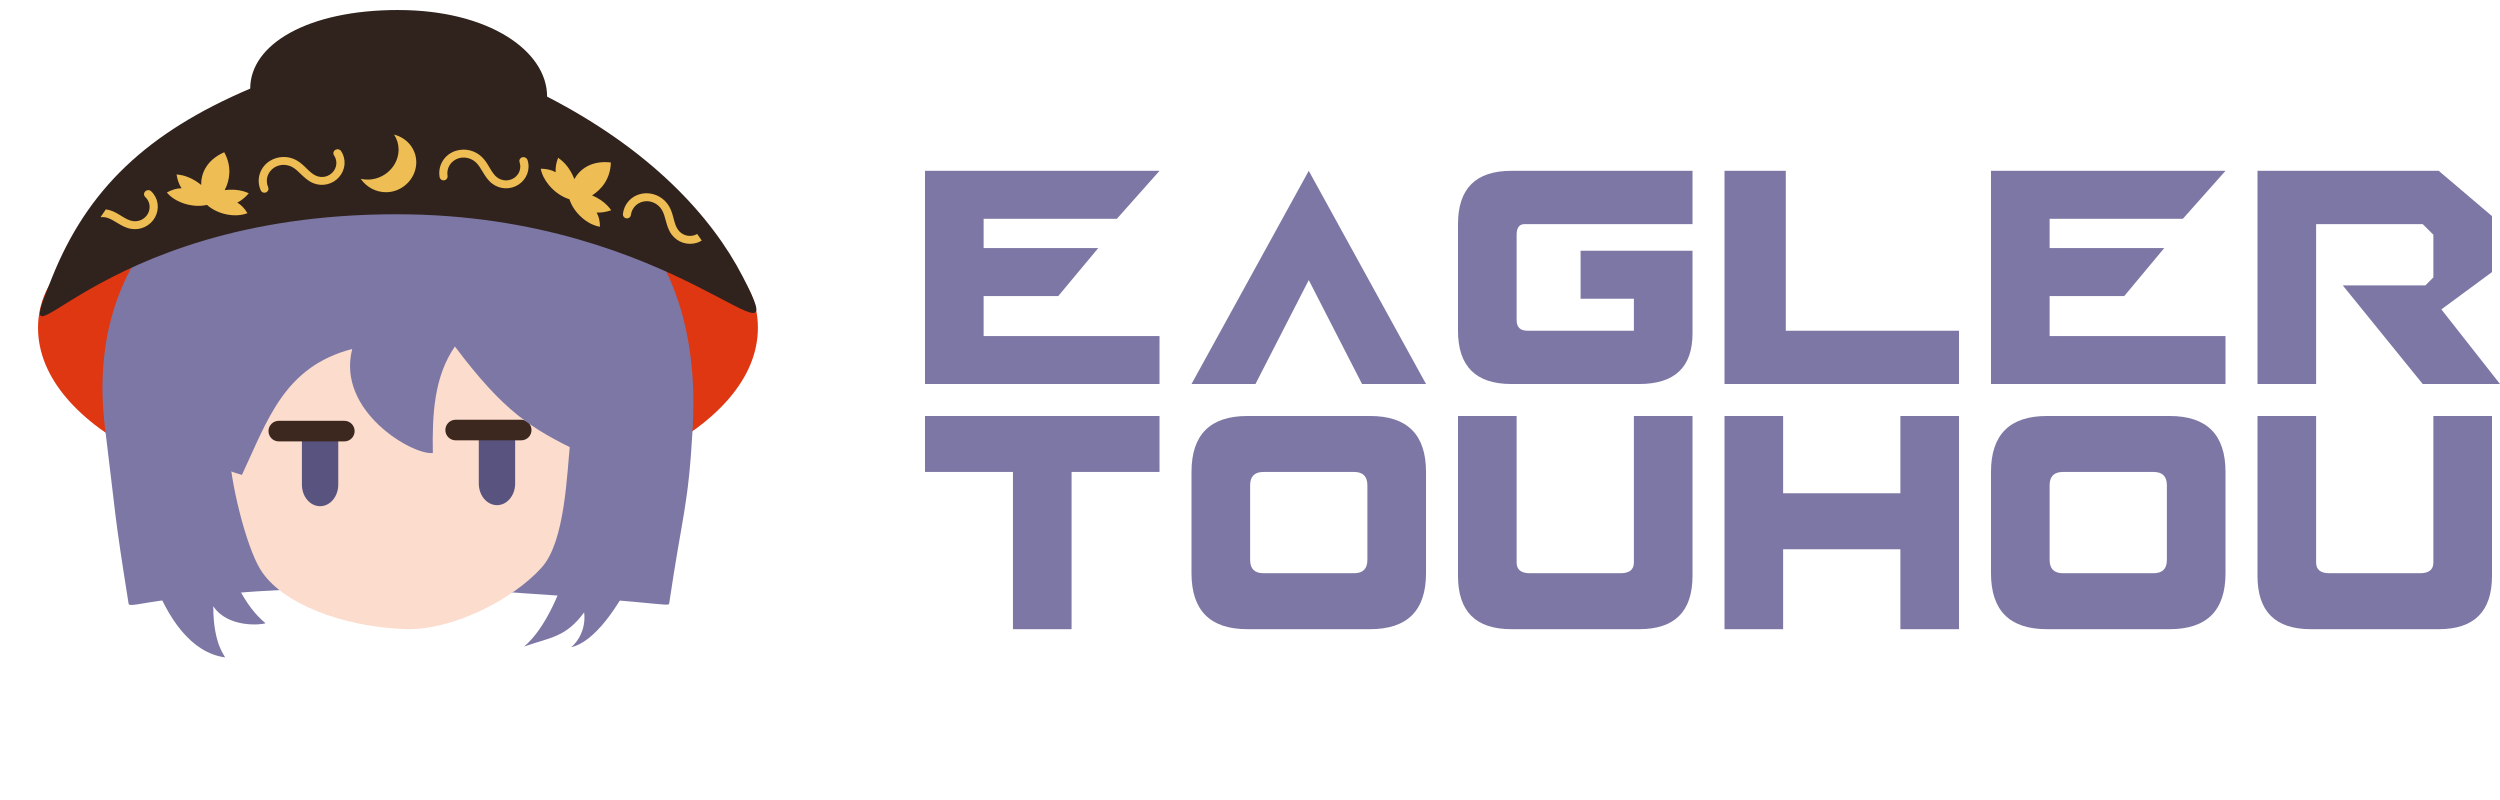
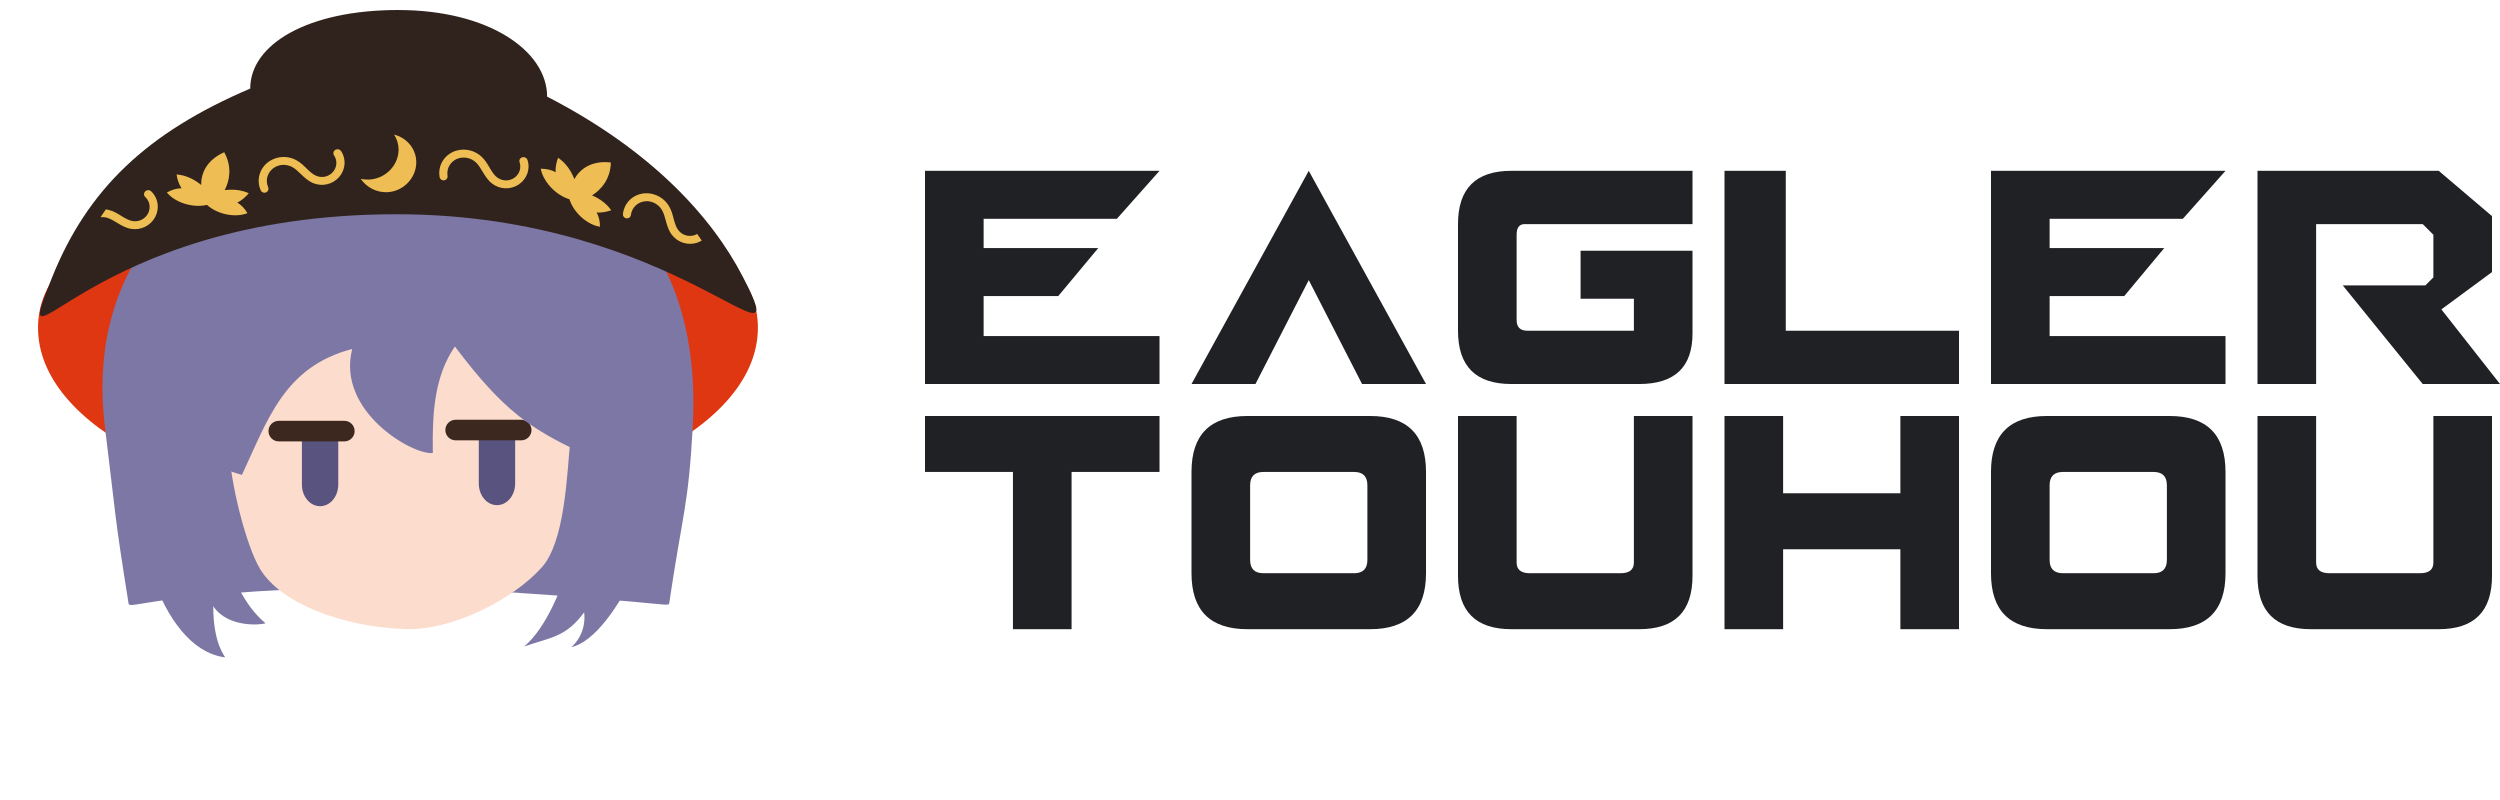
<svg xmlns="http://www.w3.org/2000/svg" xmlns:ns1="http://www.openswatchbook.org/uri/2009/osb" xmlns:xlink="http://www.w3.org/1999/xlink" viewBox="0 0 1000 320" width="1000" height="320" role="img" aria-label="EAGLER TOUHOU">
-   <style>.wordmark{fill:rgb(124 119 164)}@media(prefers-color-scheme:dark){.wordmark{fill:rgb(124 119 164)}}</style>
+   <style>.wordmark{fill:#202124}@media(prefers-color-scheme:dark){.wordmark{fill:#f0f0f2}}</style>
  <defs id="defs851">
    <linearGradient id="linearGradient6530">
      <stop style="stop-color:#71178b;stop-opacity:1" offset="0" id="stop6526" />
      <stop style="stop-color:#955a34;stop-opacity:1" offset="1" id="stop6528" />
    </linearGradient>
    <linearGradient ns1:paint="solid" id="linearGradient7231">
      <stop id="stop7229" offset="0" style="stop-color:#b3b3b3;stop-opacity:1;" />
    </linearGradient>
    <linearGradient gradientUnits="userSpaceOnUse" y2="251.62" x2="235.608" y1="228.803" x1="235.74" id="linearGradient6362" xlink:href="#linearGradient6530" />
    <linearGradient gradientUnits="userSpaceOnUse" y2="255.083" x2="235.264" y1="227.589" x1="235.264" id="linearGradient6364" xlink:href="#linearGradient6530" />
    <linearGradient gradientUnits="userSpaceOnUse" y2="252.929" x2="234.942" y1="231.561" x1="234.942" id="linearGradient6366" xlink:href="#linearGradient6530" />
  </defs>
  <g transform="translate(160 251.6751) scale(2.215048) translate(-80.36838 10.47918)">
    <g transform="translate(0,-155) scale(3.778598,3.778598) translate(-89.65291,-298.6333)">
      <path style="opacity:1;fill:#de3712;fill-opacity:1;stroke:none;stroke-width:0.507;stroke-linecap:round;stroke-linejoin:round;stroke-miterlimit:4;stroke-dasharray:none;stroke-opacity:1" d="m 128.027,322.474 c 1e-5,4.75 -7.702,8.601 -17.202,8.601 -9.5,0 -17.202,-3.851 -17.202,-8.601 5e-6,-4.75 7.702,-7.013 17.202,-7.013 9.5,0 17.202,2.263 17.202,7.013 z" id="path6255" />
      <path id="path6221" style="fill:#7c77a4;fill-opacity:1;stroke-width:1;paint-order:normal" d="m 97.949,335.645 c -0.712,-4.461 -0.585,-4.018 -1.126,-8.404 -0.565,-4.585 0.882,-8.329 3.973,-10.938 5.03,-4.25 13.057,-4.72 18.744,-1.095 4.308,2.745 5.642,7.229 5.372,12.034 -0.214,3.819 -0.479,4.038 -1.124,8.404 -0.031,0.212 -0.32,-0.133 -12.542,-0.835 -12.102,0.192 -13.24,1.2 -13.298,0.835 z" />
      <path data-face="" id="path6223" style="fill:#fbdccd;fill-opacity:1;stroke-width:1;paint-order:normal" d="m 119.068,327.789 c -0.171,1.723 -0.259,4.895 -1.369,6.137 -1.402,1.57 -4.338,3.03 -6.519,2.951 -3.063,-0.111 -5.966,-1.25 -6.942,-2.869 -0.674,-1.119 -1.436,-4.133 -1.498,-5.885 -0.066,-1.867 0.414,-3.805 0.885,-5.053 0.912,-2.416 4.234,-4.931 7.892,-4.873 3.657,0.056 5.732,1.932 6.632,3.946 0.959,1.664 1.038,4.003 0.924,5.642 z" />
      <g transform="translate(90.62293,340.8935)" id="g6235">
        <path id="path6227" d="m 15.611,-13.227 0,2.301 c 0,0.573 0.388,1.035 0.869,1.035 0.482,0 0.869,-0.461 0.869,-1.035 l 0,-2.301 z" style="fill:#59547f;fill-opacity:1;stroke-width:1;paint-order:normal" />
        <rect ry="0.491" y="-13.971" x="14.014" height="0.983" width="4.117" id="rect6229" style="opacity:1;fill:#3c281f;fill-opacity:1;fill-rule:nonzero;stroke:none;stroke-width:1.588;stroke-linecap:round;stroke-linejoin:bevel;stroke-miterlimit:4;stroke-dasharray:none;stroke-opacity:1;paint-order:normal" />
        <path style="fill:#59547f;fill-opacity:1;stroke-width:1;paint-order:normal" d="m 24.065,-13.277 0,2.301 c 0,0.573 0.388,1.035 0.869,1.035 0.482,0 0.869,-0.461 0.869,-1.035 l 0,-2.301 z" id="path6231" />
        <rect style="opacity:1;fill:#3c281f;fill-opacity:1;fill-rule:nonzero;stroke:none;stroke-width:1.588;stroke-linecap:round;stroke-linejoin:bevel;stroke-miterlimit:4;stroke-dasharray:none;stroke-opacity:1;paint-order:normal" id="rect6233" width="4.117" height="0.983" x="22.467" y="-14.022" ry="0.491" />
      </g>
      <path id="path6239" d="m 110.926,314.865 c -6.862,0.004 -12.505,5.411 -12.8,12.267 6e-5,4.9e-4 -6.1e-5,9.2e-4 0,0.002 -0.281,4.616 1.252,10.669 4.432,11.093 0.031,-0.041 -0.561,-0.582 -0.56,-2.444 0.705,1.062 2.34,0.889 2.496,0.811 -2.008,-1.647 -2.687,-5.827 -2.689,-8.909 -2.4e-4,-5.037 4.083,-9.12 9.12,-9.12 5.037,2e-5 9.12,4.083 9.12,9.12 -0.004,2.679 -1.143,8.293 -3.189,10.023 1.263,-0.442 1.988,-0.434 2.868,-1.633 0.122,1.092 -0.618,1.666 -0.618,1.666 2.145,-0.471 4.794,-6.486 4.639,-10.056 6e-5,-7.08 -5.739,-12.82 -12.82,-12.82 z" style="fill:#7c77a4;fill-opacity:1;stroke:none;stroke-width:1.323;stroke-linecap:round;stroke-linejoin:miter;stroke-miterlimit:4;stroke-dasharray:none;stroke-opacity:1;paint-order:stroke fill markers" />
      <path d="m 103.368,329.508 c -6.739,-1.956 -3.874,-8.608 0.845,-12.949 3.646,-3.694 9.466,-4.106 13.587,-0.952 4.647,3.556 6.821,8.192 1.732,12.816 -2.354,-1.136 -3.632,-1.926 -5.986,-5.053 -0.997,1.443 -1.086,3.242 -1.055,5.089 -0.927,0.127 -4.621,-1.982 -3.852,-4.971 -3.262,0.849 -4.043,3.406 -5.272,6.019 z" style="fill:#7c77a4;fill-opacity:1;stroke-width:1;paint-order:normal" id="path6241" />
      <path style="opacity:1;fill:#30231d;fill-opacity:1;stroke:none;stroke-width:0.564;stroke-linecap:round;stroke-linejoin:round;stroke-miterlimit:4;stroke-dasharray:none;stroke-opacity:1" d="m 110.833,307.289 c -4.331,0 -7.069,1.643 -7.069,3.755 -4.932,2.105 -7.779,4.802 -9.479,9.049 -2.187,5.462 1.585,-3.043 16.474,-3.043 13.566,0 19.242,8.204 16.541,2.977 -1.497,-2.897 -4.419,-6.061 -9.347,-8.598 0,-2.186 -2.789,-4.139 -7.12,-4.139 z" id="ellipse6257" />
      <path style="opacity:1;fill:#eebd53;fill-opacity:1;fill-rule:nonzero;stroke:none;stroke-width:0.943;stroke-linecap:round;stroke-linejoin:round;stroke-miterlimit:4;stroke-dasharray:none;stroke-opacity:1;paint-order:normal" d="m 110.64,313.243 c 0.14,0.214 0.213,0.46 0.215,0.711 0.001,0.324 -0.115,0.639 -0.323,0.892 -0.268,0.328 -0.665,0.526 -1.087,0.547 -0.134,0.006 -0.268,-0.006 -0.399,-0.035 0.28,0.409 0.747,0.649 1.235,0.639 0.09,-0.003 0.179,-0.012 0.267,-0.031 0.641,-0.137 1.137,-0.703 1.152,-1.372 0.013,-0.623 -0.407,-1.182 -1.06,-1.351 z m -2.721,0.703 c -0.151,0.013 -0.231,0.175 -0.148,0.293 0.08,0.117 0.119,0.264 0.109,0.405 -0.01,0.14 -0.071,0.281 -0.164,0.388 -0.094,0.107 -0.226,0.187 -0.366,0.219 -0.14,0.033 -0.294,0.02 -0.426,-0.035 -0.152,-0.062 -0.293,-0.186 -0.439,-0.328 -0.147,-0.143 -0.307,-0.31 -0.528,-0.428 -0.188,-0.1 -0.404,-0.153 -0.623,-0.147 -0.22,0.006 -0.438,0.069 -0.624,0.184 -0.238,0.147 -0.412,0.371 -0.492,0.629 -0.08,0.257 -0.061,0.535 0.048,0.778 0.04,0.098 0.155,0.144 0.254,0.101 0.099,-0.043 0.144,-0.157 0.099,-0.253 -0.07,-0.161 -0.081,-0.352 -0.027,-0.521 0.054,-0.169 0.174,-0.322 0.329,-0.418 0.123,-0.076 0.271,-0.119 0.418,-0.123 0.147,-0.003 0.297,0.032 0.426,0.1 0.154,0.081 0.293,0.218 0.446,0.365 0.154,0.148 0.33,0.312 0.565,0.409 0.21,0.086 0.442,0.104 0.662,0.053 0.22,-0.051 0.422,-0.171 0.571,-0.341 0.15,-0.17 0.243,-0.383 0.262,-0.607 0.019,-0.224 -0.038,-0.449 -0.164,-0.637 -0.039,-0.06 -0.111,-0.094 -0.186,-0.087 z m 6.009,0.017 c -0.11,0.003 -0.22,0.02 -0.326,0.052 -0.268,0.081 -0.495,0.255 -0.637,0.483 -0.143,0.229 -0.195,0.502 -0.151,0.766 0.013,0.107 0.113,0.181 0.22,0.165 0.107,-0.016 0.18,-0.117 0.159,-0.223 -0.027,-0.174 0.011,-0.361 0.106,-0.511 0.095,-0.15 0.251,-0.268 0.426,-0.32 0.139,-0.042 0.293,-0.045 0.437,-0.011 0.143,0.035 0.28,0.108 0.387,0.207 0.127,0.119 0.227,0.287 0.337,0.47 0.11,0.184 0.236,0.388 0.438,0.543 0.18,0.138 0.399,0.217 0.625,0.226 0.226,0.009 0.451,-0.054 0.641,-0.178 0.189,-0.124 0.336,-0.306 0.414,-0.516 0.078,-0.211 0.084,-0.443 0.012,-0.659 -0.022,-0.068 -0.083,-0.12 -0.157,-0.133 l 5.3e-4,0 c -0.15,-0.027 -0.27,0.107 -0.222,0.243 0.046,0.135 0.045,0.287 -0.003,0.42 -0.047,0.133 -0.143,0.253 -0.262,0.331 -0.119,0.079 -0.268,0.12 -0.411,0.114 -0.143,-0.006 -0.289,-0.058 -0.402,-0.146 -0.13,-0.1 -0.234,-0.257 -0.338,-0.433 -0.104,-0.176 -0.215,-0.38 -0.399,-0.552 -0.156,-0.146 -0.351,-0.253 -0.566,-0.305 -0.107,-0.026 -0.218,-0.037 -0.328,-0.035 z m -11.405,0.123 c -0.847,0.374 -1.113,1.017 -1.103,1.564 -0.268,-0.223 -0.596,-0.39 -0.893,-0.458 -0.088,-0.02 -0.183,-0.035 -0.284,-0.045 0.04,0.262 0.12,0.482 0.239,0.66 -0.227,0.003 -0.462,0.071 -0.702,0.203 0.406,0.497 1.264,0.749 1.918,0.593 0.493,0.451 1.349,0.628 1.933,0.395 -0.134,-0.225 -0.294,-0.394 -0.484,-0.504 0.192,-0.096 0.375,-0.245 0.549,-0.447 -0.089,-0.04 -0.176,-0.072 -0.261,-0.097 -0.255,-0.074 -0.576,-0.095 -0.892,-0.053 0.245,-0.463 0.358,-1.124 -0.021,-1.81 z m 15.955,0.265 c -0.095,0.247 -0.133,0.478 -0.117,0.691 -0.056,-0.031 -0.115,-0.057 -0.177,-0.08 -0.159,-0.057 -0.339,-0.086 -0.535,-0.088 0.048,0.268 0.189,0.538 0.381,0.772 0.26,0.318 0.619,0.577 0.99,0.688 0.2,0.635 0.844,1.218 1.459,1.313 -2.6e-4,-0.262 -0.052,-0.489 -0.16,-0.68 0.213,0.015 0.446,-0.022 0.698,-0.107 -0.056,-0.079 -0.114,-0.151 -0.175,-0.215 l -5.3e-4,0 c -0.181,-0.193 -0.447,-0.374 -0.74,-0.497 0.444,-0.275 0.878,-0.788 0.898,-1.572 -0.927,-0.107 -1.482,0.317 -1.746,0.795 -0.122,-0.327 -0.325,-0.634 -0.55,-0.841 -0.067,-0.061 -0.142,-0.122 -0.226,-0.18 z m -19.598,1.548 c -0.018,0 -0.036,0.005 -0.054,0.01 -0.144,0.048 -0.184,0.224 -0.076,0.32 0.105,0.096 0.177,0.231 0.199,0.37 0.022,0.139 -0.004,0.291 -0.071,0.417 -0.067,0.126 -0.179,0.234 -0.309,0.298 -0.13,0.064 -0.284,0.086 -0.425,0.062 -0.163,-0.027 -0.329,-0.116 -0.503,-0.223 -0.175,-0.107 -0.368,-0.236 -0.61,-0.303 -0.054,-0.015 -0.11,-0.026 -0.166,-0.034 -0.086,0.123 -0.17,0.247 -0.253,0.372 0.102,-0.008 0.205,0 0.302,0.027 0.168,0.046 0.334,0.15 0.516,0.26 0.184,0.111 0.392,0.233 0.645,0.274 0.225,0.037 0.458,0.003 0.663,-0.098 0.205,-0.101 0.375,-0.264 0.483,-0.464 0.107,-0.2 0.149,-0.431 0.115,-0.653 -0.034,-0.223 -0.142,-0.429 -0.309,-0.584 -0.039,-0.037 -0.092,-0.055 -0.146,-0.052 z m 23.801,0.148 c -0.28,0.005 -0.546,0.108 -0.746,0.288 -0.2,0.18 -0.326,0.429 -0.357,0.694 -0.016,0.105 0.06,0.203 0.166,0.217 0.106,0.014 0.204,-0.061 0.214,-0.167 0.022,-0.175 0.111,-0.344 0.243,-0.462 0.133,-0.118 0.315,-0.188 0.498,-0.191 0.145,-0.003 0.295,0.037 0.423,0.109 0.128,0.072 0.239,0.18 0.315,0.305 0.09,0.149 0.14,0.338 0.196,0.544 0.056,0.207 0.122,0.438 0.276,0.642 0.136,0.182 0.327,0.317 0.543,0.386 0.216,0.069 0.451,0.07 0.667,0 0.079,-0.025 0.154,-0.063 0.224,-0.105 -0.071,-0.105 -0.145,-0.21 -0.219,-0.316 -0.042,0.025 -0.085,0.047 -0.131,0.061 -0.136,0.044 -0.29,0.044 -0.427,0 -0.137,-0.044 -0.264,-0.134 -0.349,-0.249 -0.098,-0.132 -0.156,-0.311 -0.209,-0.509 -0.053,-0.198 -0.104,-0.424 -0.234,-0.639 -0.11,-0.183 -0.269,-0.339 -0.461,-0.447 -0.192,-0.108 -0.412,-0.166 -0.632,-0.162 z" id="path6299" />
    </g>
  </g>
  <svg class="wordmark" x="370" y="68.325" width="630" height="183.35" viewBox="0 0 591 172">
    <g transform="translate(0 0)">
      <path fill-rule="evenodd" transform="translate(0 0)" d="M0 0H88L72 18H22V29H65L50 47H22V62H88V80H0Z" />
      <path fill-rule="evenodd" transform="translate(100 0)" d="M0 80L44 0L88 80H64L44 41L24 80Z" />
      <path fill-rule="evenodd" transform="translate(200 0)" d="M20 0H88V20H25Q22 20 22 24V56Q22 60 26 60H66V48H46V30H88V61Q88 80 68 80H20Q0 80 0 60V20Q0 0 20 0Z" />
      <path fill-rule="evenodd" transform="translate(300 0)" d="M0 0H23V60H88V80H0Z" />
      <path fill-rule="evenodd" transform="translate(400 0)" d="M0 0H88L72 18H22V29H65L50 47H22V62H88V80H0Z" />
      <path fill-rule="evenodd" transform="translate(500 0)" d="M0 0H68L88 17V38L69 52L91 80H62L32 43H63L66 40V24L62 20H22V80H0Z" />
    </g>
    <g transform="translate(0 92)">
      <path fill-rule="evenodd" transform="translate(0 0)" d="M0 0H88V21H55V80H33V21H0Z" />
      <path fill-rule="evenodd" transform="translate(100 0)" d="M21 0H67Q88 0 88 21V59Q88 80 67 80H21Q0 80 0 59V21Q0 0 21 0ZM27 21Q22 21 22 26V54Q22 59 27 59H61Q66 59 66 54V26Q66 21 61 21Z" />
      <path fill-rule="evenodd" transform="translate(200 0)" d="M0 0H22V55Q22 59 27 59H61Q66 59 66 55V0H88V60Q88 80 68 80H20Q0 80 0 60Z" />
      <path fill-rule="evenodd" transform="translate(300 0)" d="M0 0H22V29H66V0H88V80H66V50H22V80H0Z" />
      <path fill-rule="evenodd" transform="translate(400 0)" d="M21 0H67Q88 0 88 21V59Q88 80 67 80H21Q0 80 0 59V21Q0 0 21 0ZM27 21Q22 21 22 26V54Q22 59 27 59H61Q66 59 66 54V26Q66 21 61 21Z" />
      <path fill-rule="evenodd" transform="translate(500 0)" d="M0 0H22V55Q22 59 27 59H61Q66 59 66 55V0H88V60Q88 80 68 80H20Q0 80 0 60Z" />
    </g>
  </svg>
</svg>
